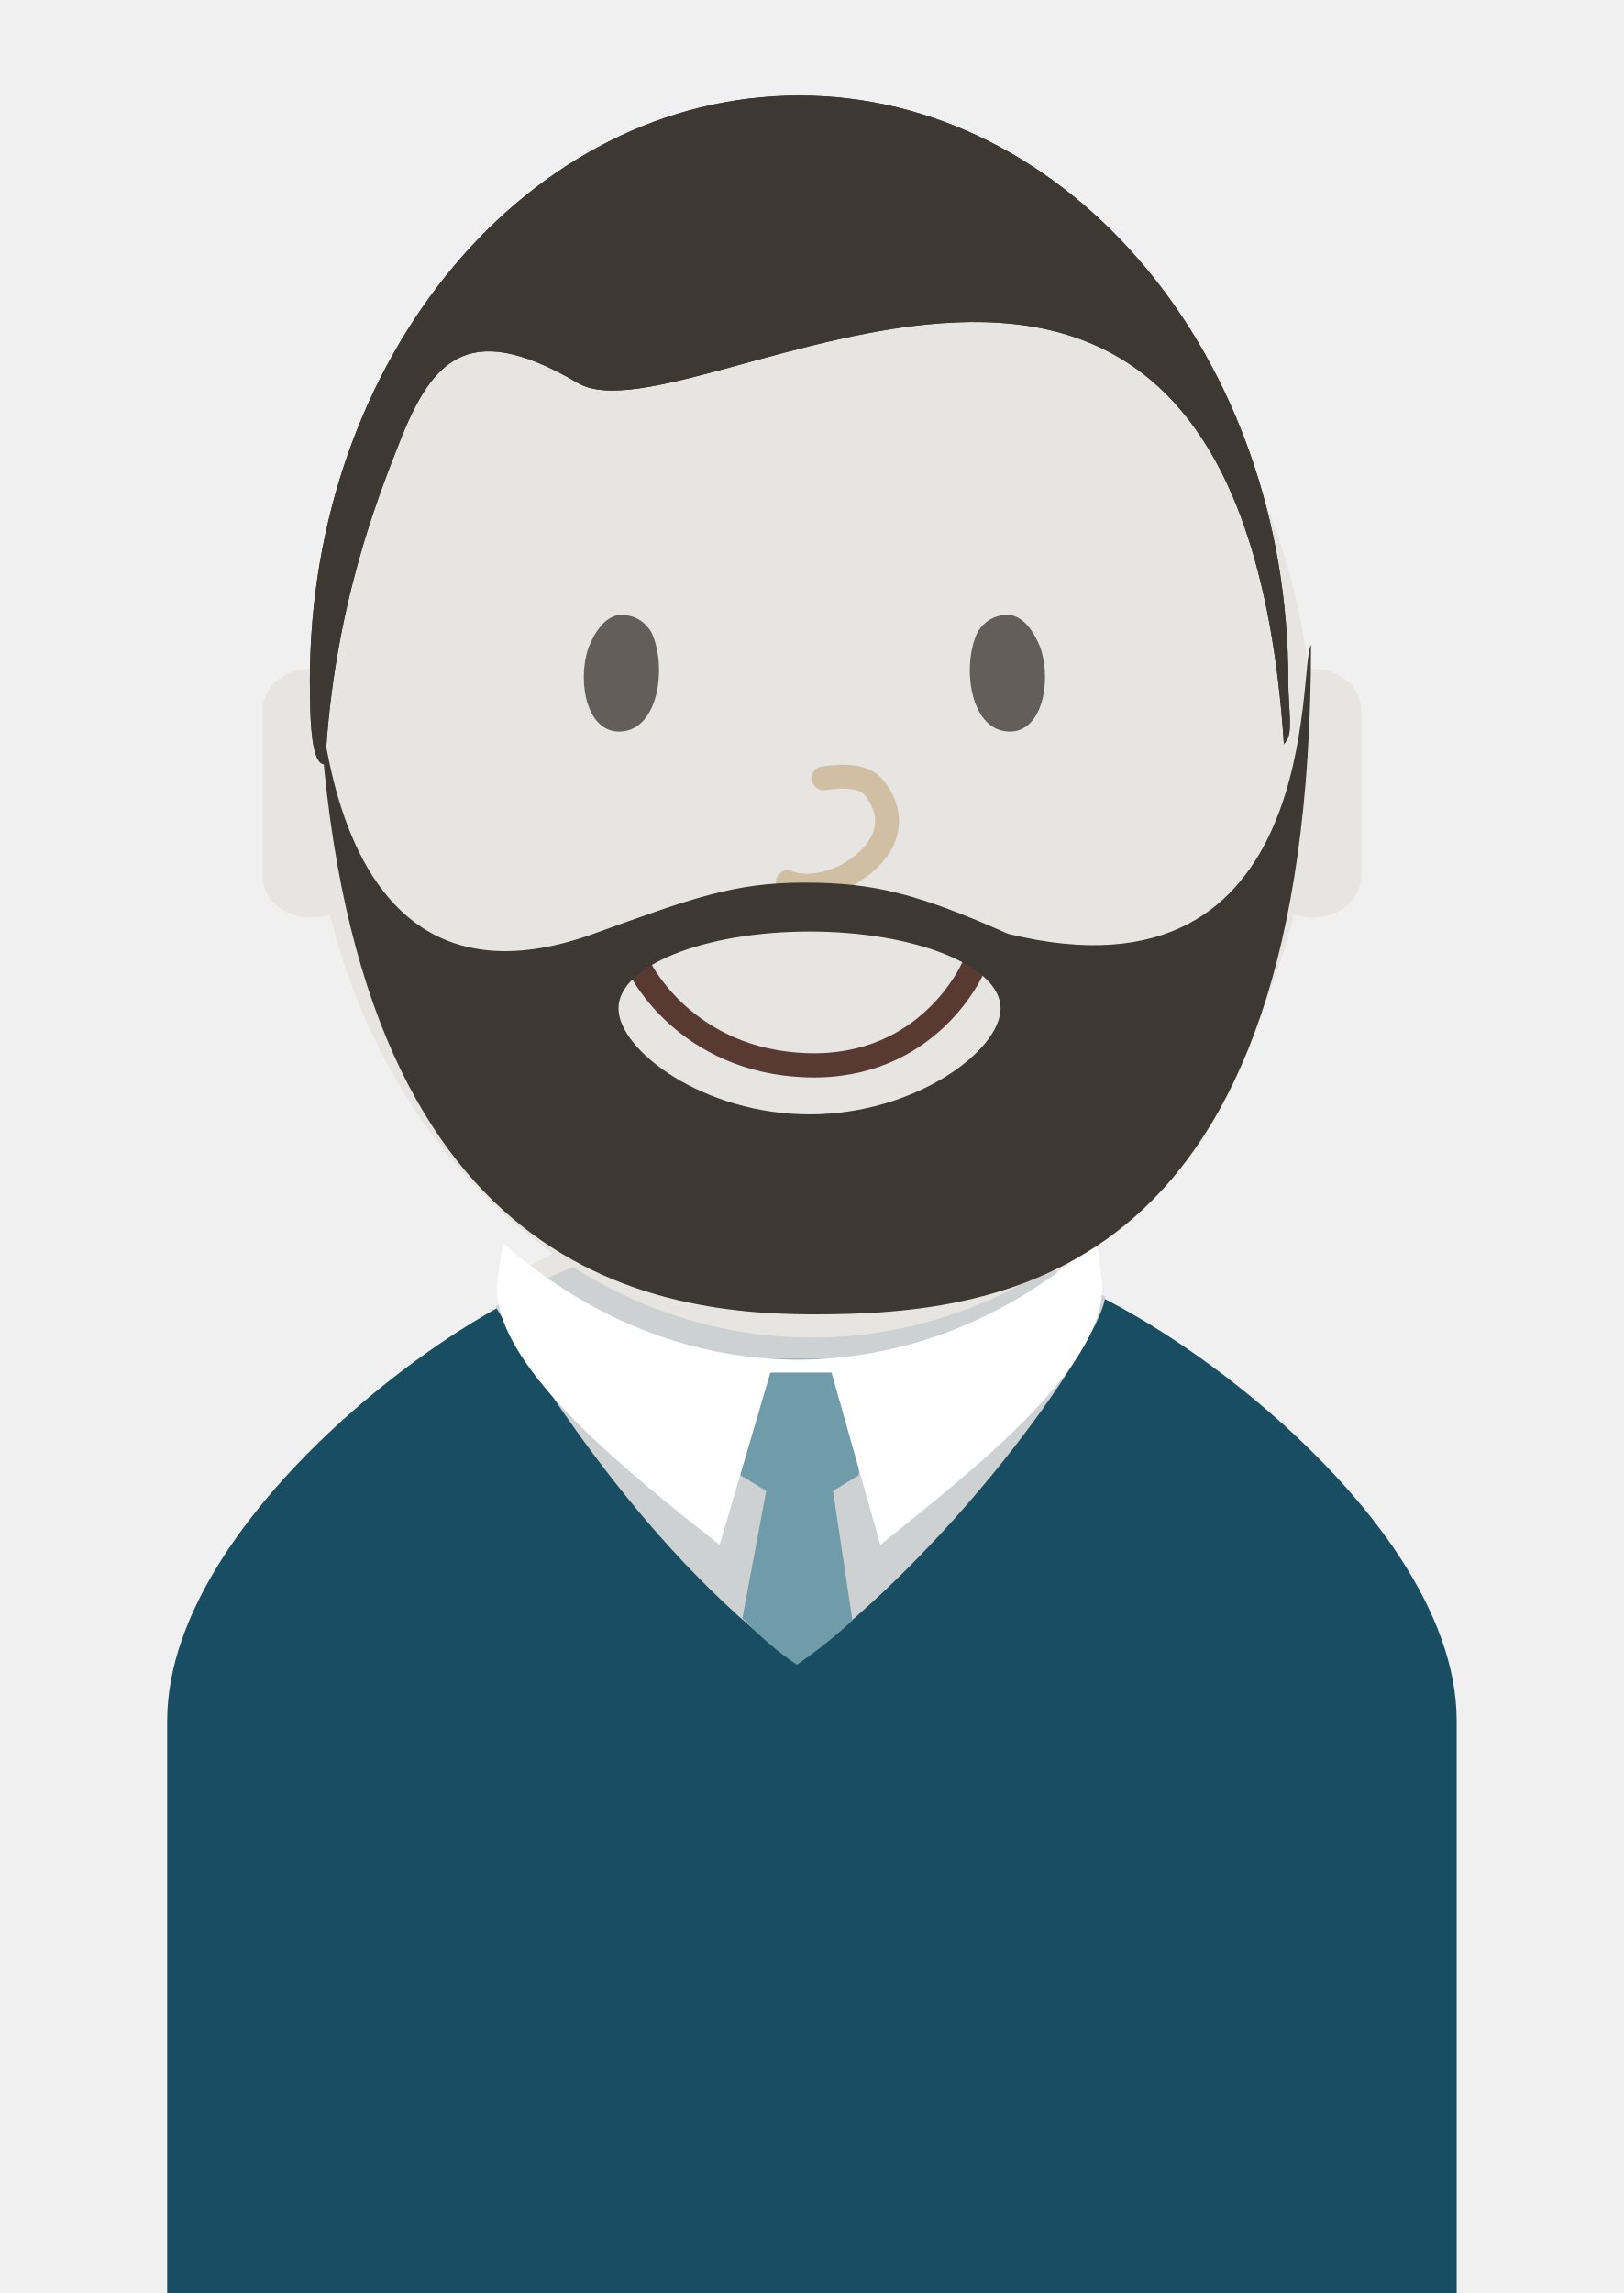
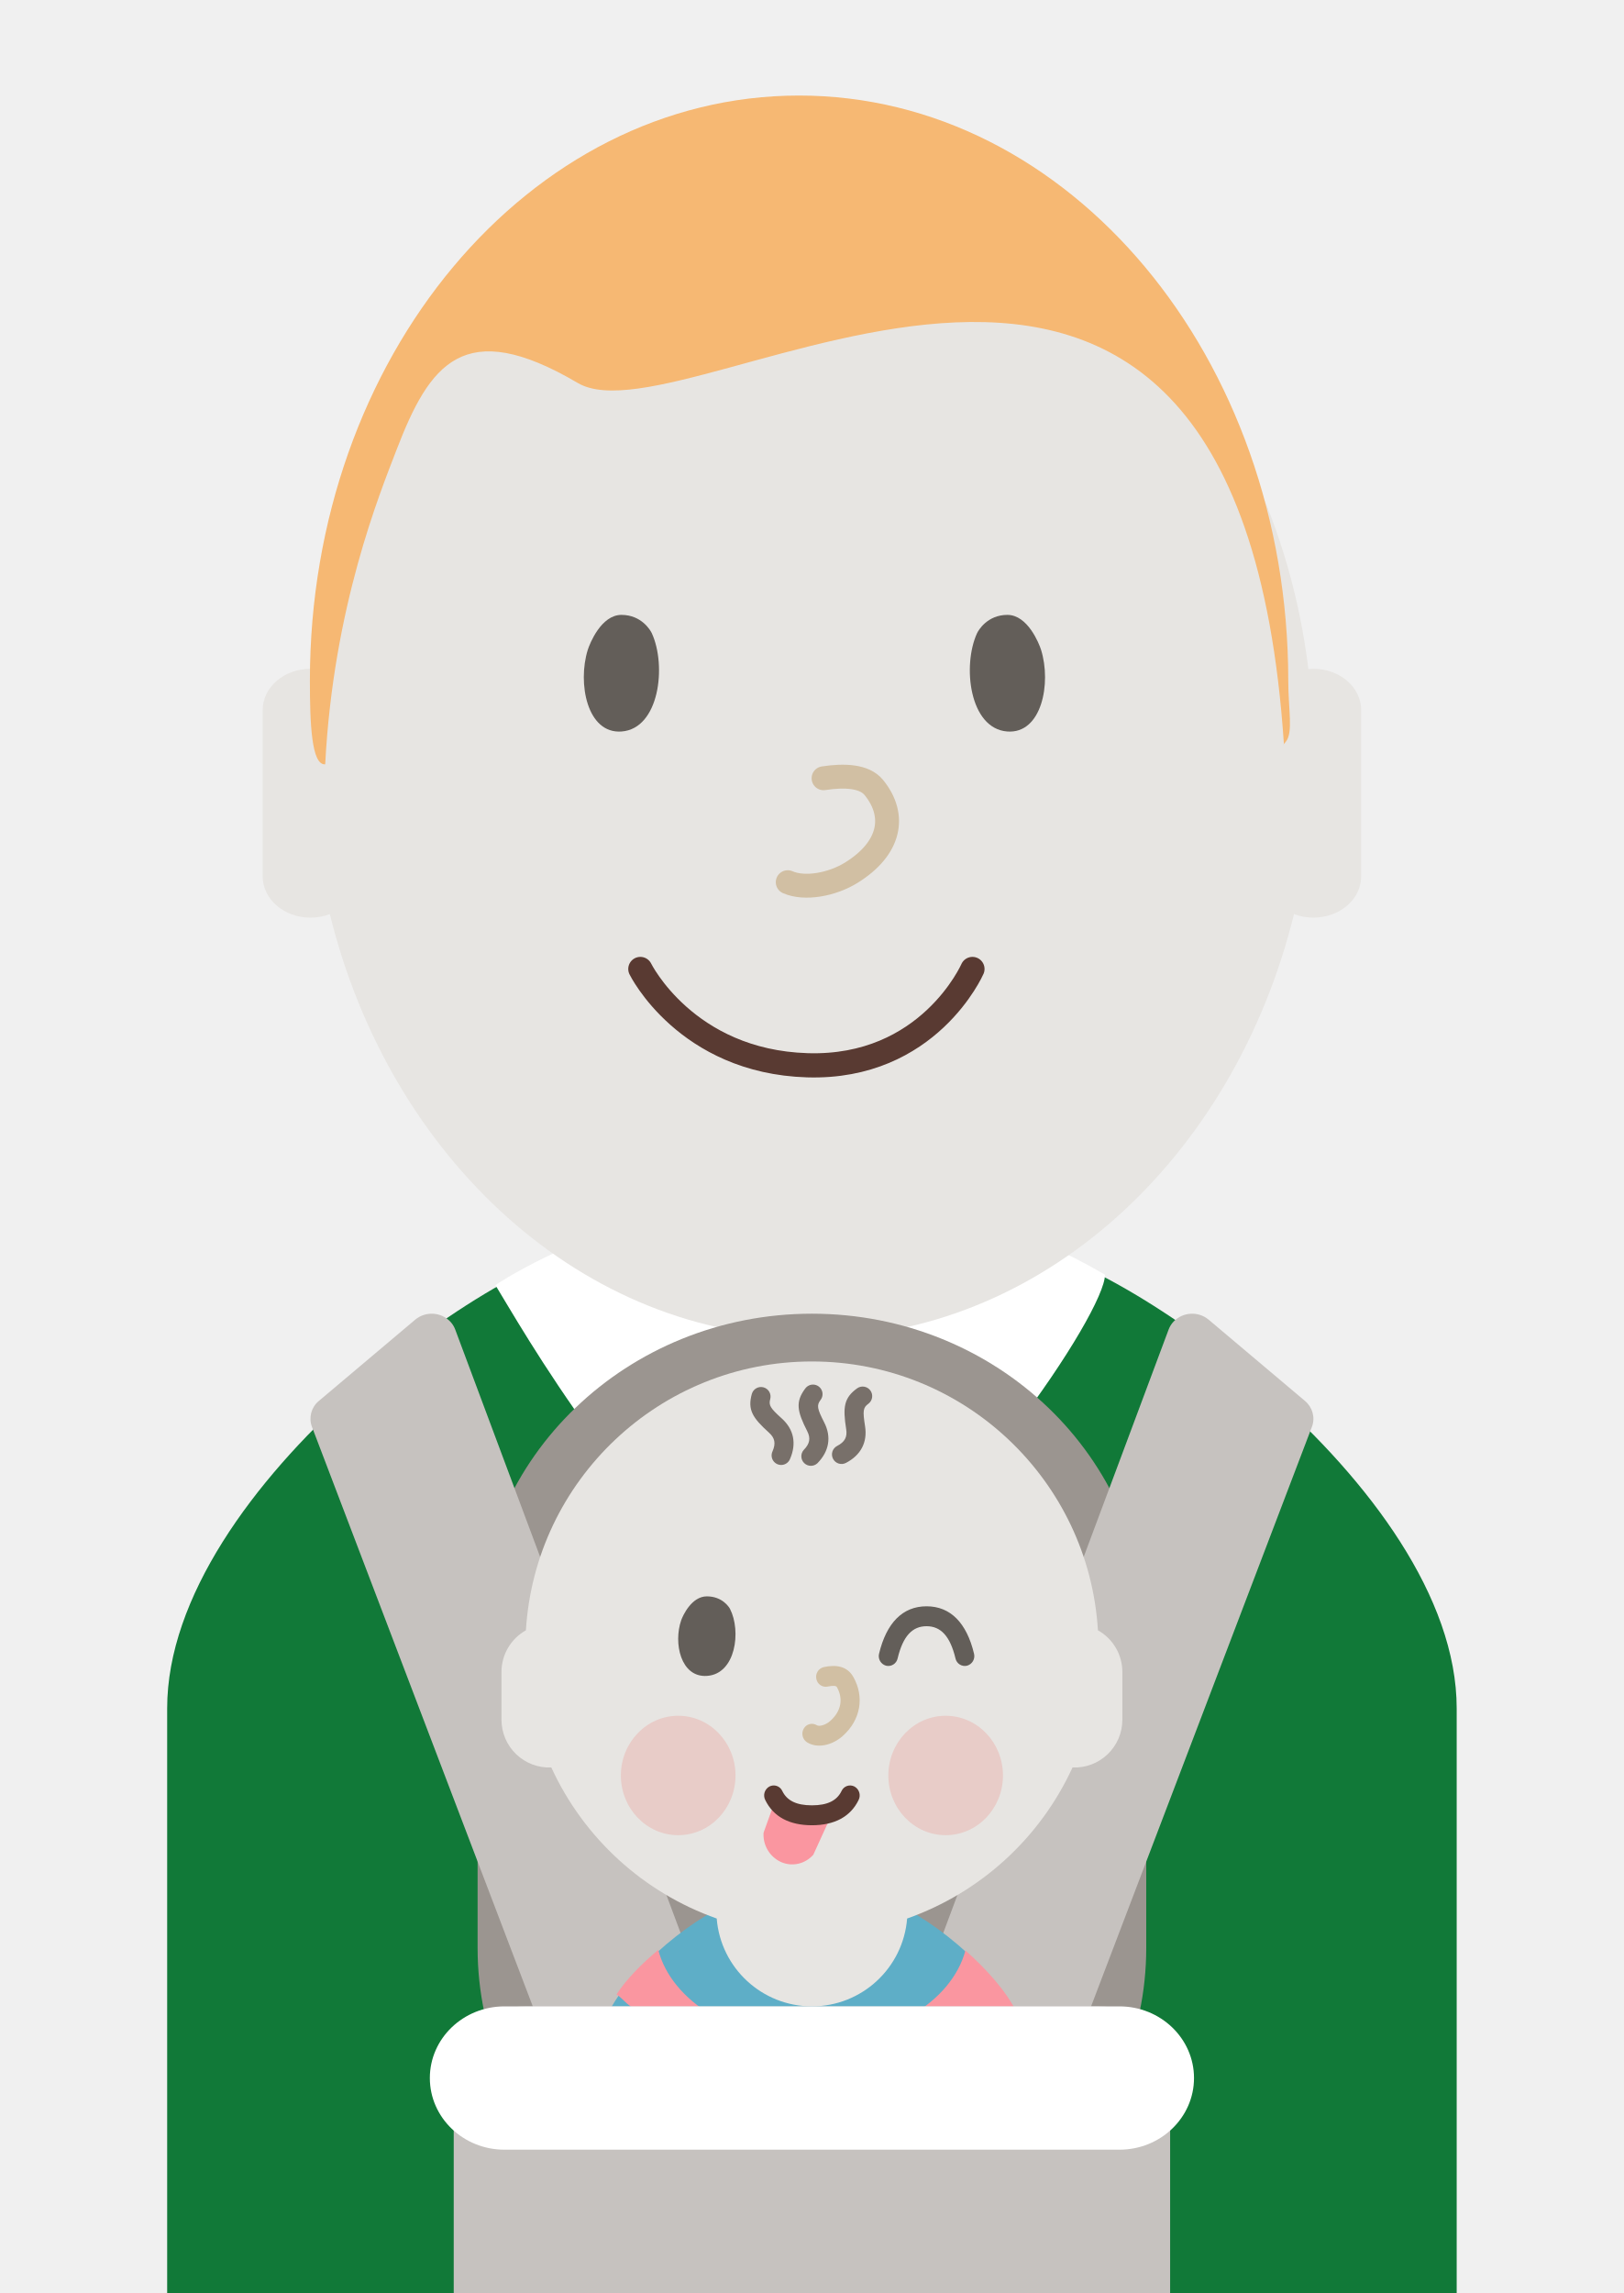
- <svg xmlns="http://www.w3.org/2000/svg" xmlns:xlink="http://www.w3.org/1999/xlink" width="68" height="96" viewBox="0 0 68 96">
-   <defs>
-     <path id="a" d="M26.873 0h-8.066C14.457 0 0 10.002 0 19.107v23.957h54V19.107C54 10.002 39.29 0 34.942 0h-8.069z" />
-     <path id="c" d="M41.837 28.063c.328-.385.11-1.345.11-2.57C41.946 11.965 32.773 1 21.461 1 10.15 1 .977 11.965.977 25.493c0 1.783.065 3.553.641 3.506.34-6.59 2.284-11.336 2.983-13.154 1.386-3.604 2.814-5.626 7.594-2.811 4.724 2.784 27.604-14.59 29.57 15.126-.065.07-.042.037.072-.097z" />
-     <path id="e" d="M13 17.214C13 15.44 16.582 14 21 14s8 1.44 8 3.214c0 1.775-3.582 4.441-8 4.441s-8-2.666-8-4.44zm7.772-5.262c-2.949 0-4.689.654-8.823 2.144C-.736 18.666.348.108.348.108c0 27.263 12.854 29.92 20.814 29.92C29.25 30.028 42 28.487 42 2c-.562.796.612 15.359-12.685 12.096-3.795-1.68-5.594-2.144-8.543-2.144z" />
-   </defs>
+ <svg xmlns="http://www.w3.org/2000/svg" width="68" height="96" viewBox="0 0 68 96">
  <g fill="none" fill-rule="evenodd">
-     <path fill="#E7E5E2" d="M21 53.673C22.021 55.306 24.89 84 33.5 84 42.112 84 46 54.772 46 53.251c-13.185-7.553-25 .422-25 .422z" />
-     <g transform="translate(7 52.936)">
-       <mask id="b" fill="#fff">
-         <use xlink:href="#a" />
-       </mask>
-       <use fill="#FFF" xlink:href="#a" />
-       <g fill="#194D62" mask="url(#b)">
-         <path d="M-33 71.574H93v-98H-33z" />
-       </g>
-     </g>
-     <path fill="#CDD1D1" d="M20.745 54.7c1.043 1.656 5.729 9.893 12.638 14.968 6.862-4.997 12.89-13.853 12.89-15.395-13.463-7.654-25.528.428-25.528.428z" />
-     <path fill="#709CAA" d="M35.968 61.756v-4.905l-.724.038h-3.52L31 56.851v4.905l1.085.664-.998 5.328c.8.827 1.561 1.476 2.285 1.947a20.269 20.269 0 0 0 2.325-1.853l-.814-5.422 1.085-.664z" />
-     <path fill="#FFF" d="M45.918 51.957c-3.538 3.135-7.857 4.964-12.523 4.964-4.584 0-8.83-1.804-12.332-4.873-.042.28-.258 1.578-.258 1.866 0 3.446 5.686 7.87 9.33 10.767l2.125-7.218h2.562l2.043 7.218c3.42-2.793 9.291-7.215 9.291-10.767 0-.319-.188-1.645-.238-1.957z" />
+     <path fill="#117938" d="M33.873 52h-8.066C21.457 52 7 62.22 7 71.523V96h54V71.523C61 62.22 46.29 52 41.942 52h-8.069z" />
+     <path fill="#FFF" d="M20.745 53.803c1.043 1.69 5.729 10.108 12.638 15.292 6.862-5.105 12.89-14.154 12.89-15.729-13.463-7.82-25.528.437-25.528.437z" />
    <path fill="#E7E5E2" d="M54.188 38.27C51.67 48.508 43.585 56 34 56c-9.586 0-17.67-7.492-20.188-17.73a2.27 2.27 0 0 1-.812.148c-1.103 0-2-.771-2-1.726v-6.965c0-.955.897-1.727 2-1.727.071 0 .142.003.211.01C14.663 16.132 23.417 7 34 7c10.582 0 19.337 9.132 20.789 21.01.07-.007.14-.01.211-.01 1.105 0 2 .772 2 1.727v6.965c0 .955-.895 1.726-2 1.726-.289 0-.564-.053-.812-.148z" />
+     <path fill="#635E59" d="M26.03 30.625c-1.447.109-1.852-2.024-1.417-3.417.083-.264.562-1.465 1.41-1.465.847 0 1.221.656 1.273.769.623 1.358.317 3.993-1.266 4.113M42.18 30.625c1.447.109 1.852-2.024 1.416-3.417-.082-.264-.561-1.465-1.41-1.465-.846 0-1.22.656-1.272.769-.623 1.358-.318 3.993 1.266 4.113" />
+     <path stroke="#D1BFA3" stroke-linecap="round" d="M34.487 32.583c.865-.133 1.708-.1 2.104.385.965 1.185.688 2.554-.937 3.566-.812.505-1.962.712-2.667.4" />
+     <path stroke="#593A32" stroke-linecap="round" stroke-width="1.013" d="M40.722 40.568s-1.828 4.187-6.914 4.031c-5.086-.156-6.993-4.031-6.993-4.031" />
+     <path fill="#F6B873" d="M53.837 31.063c.328-.385.11-1.345.11-2.57C53.946 14.965 44.773 4 33.461 4 22.15 4 12.977 14.965 12.977 28.493c0 1.783.065 3.553.641 3.506.34-6.59 2.284-11.336 2.983-13.154 1.386-3.604 2.814-5.626 7.594-2.811 4.724 2.784 27.604-14.59 29.57 15.126-.065.07-.042.037.072-.097z" />
    <g>
-       <path fill="#635E59" d="M26.03 30.625c-1.447.109-1.852-2.024-1.417-3.417.083-.264.562-1.465 1.41-1.465.847 0 1.221.656 1.273.769.623 1.358.317 3.993-1.266 4.113M42.18 30.625c1.447.109 1.852-2.024 1.416-3.417-.082-.264-.561-1.465-1.41-1.465-.846 0-1.22.656-1.272.769-.623 1.358-.318 3.993 1.266 4.113" />
-       <path stroke="#D1BFA3" stroke-linecap="round" d="M34.487 32.583c.865-.133 1.708-.1 2.104.385.965 1.185.688 2.554-.937 3.566-.812.505-1.962.712-2.667.4" />
-       <path stroke="#593A32" stroke-linecap="round" stroke-width="1.013" d="M40.722 40.568s-1.828 4.187-6.914 4.031c-5.086-.156-6.993-4.031-6.993-4.031" />
-     </g>
-     <g transform="translate(12 3)">
-       <mask id="d" fill="#fff">
-         <use xlink:href="#c" />
-       </mask>
-       <use fill="#3E3832" xlink:href="#c" />
-       <g fill="#3E3832" mask="url(#d)">
-         <path d="M-11.727-22h67v79h-67z" />
+       <path fill="#9B9590" d="M34 55c7.732 0 14 6.02 14 13.447v13.106C48 88.979 41.732 95 34 95s-14-6.02-14-13.447V68.447C20 61.021 26.268 55 34 55z" />
+       <g fill="#C6C2BF">
+         <path d="M13.352 58.653l4.035-3.403a1.08 1.08 0 0 1 1.473.085.985.985 0 0 1 .202.326L28.939 82.1c.193.515-.087 1.08-.626 1.267L23.78 84.94c-.541.188-1.14-.078-1.337-.594l-9.38-24.61a.963.963 0 0 1 .289-1.083zM54.648 58.653c.32.27.435.7.29 1.083l-9.38 24.61h-.001c-.197.516-.796.782-1.337.594l-4.533-1.573c-.539-.187-.819-.752-.626-1.267l9.877-26.44a.985.985 0 0 1 .202-.325 1.08 1.08 0 0 1 1.473-.085l4.035 3.403z" />
      </g>
    </g>
    <g>
-       <g transform="translate(12.9 25)">
-         <mask id="f" fill="#fff">
-           <use xlink:href="#e" />
-         </mask>
-         <g fill="#3E3832" mask="url(#f)">
-           <path d="M-11-20.357h69v85h-69z" />
+       <path fill="#5EAEC7" d="M43 85.987V94H25v-8.013c0-2.292 2.94-4.91 4.91-5.987h8.18c1.988 1.097 4.91 3.721 4.91 5.987z" />
+       <path fill="#FA96A0" d="M40.428 81.66c.863.765 1.712 1.696 2.163 2.618-.272.168-1.55.168-1.694-.233.15.387.05.845-.282 1.127a.97.97 0 0 1-1.338-.073c.22.464.052 1.03-.395 1.291a.97.97 0 0 1-1.071-.06.997.997 0 0 1-.635 1.08.969.969 0 0 1-.933-.147.984.984 0 0 1-.746.625.97.97 0 0 1-.872-.286.98.98 0 0 1-.878.55.978.978 0 0 1-.843-.487.969.969 0 0 1-.806.223.984.984 0 0 1-.746-.625.969.969 0 0 1-.933.146.997.997 0 0 1-.635-1.079.97.97 0 0 1-1.071.06 1.003 1.003 0 0 1-.395-1.291.97.97 0 0 1-1.338.073 1.005 1.005 0 0 1-.282-1.127c-.284.127-.612-.39-.88-.545.41-.64 1.068-1.294 1.747-1.865.564 2.168 3.23 3.81 6.435 3.81 3.192 0 5.85-1.63 6.428-3.784z" />
+       <path fill="#E7E5E2" d="M22.023 68.255C22.408 61.975 27.623 57 34 57c6.377 0 11.592 4.974 11.977 11.255A2 2 0 0 1 47 70v2a2 2 0 0 1-2.087 1.998 12.038 12.038 0 0 1-6.926 6.324 4 4 0 0 1-7.974 0 12.038 12.038 0 0 1-6.926-6.324A2 2 0 0 1 21 72v-2a2 2 0 0 1 1.023-1.745z" />
+       <path fill="#78706A" fill-rule="nonzero" d="M31.484 58.356a.4.4 0 0 1 .771.213c-.073.265-.003.38.484.818.506.456.624 1.054.343 1.698a.4.4 0 1 1-.733-.32c.146-.333.1-.562-.145-.783-.698-.628-.903-.964-.72-1.626zm2.23-.214a.4.4 0 1 1 .643.475c-.163.222-.139.355.159.938.309.607.205 1.208-.288 1.708a.4.4 0 0 1-.57-.56c.255-.26.295-.49.145-.785-.426-.836-.497-1.223-.09-1.776zm2.185-.022a.4.4 0 0 1 .466.65c-.224.16-.242.295-.14.941.107.673-.178 1.213-.801 1.536a.4.4 0 0 1-.369-.71c.323-.167.432-.374.38-.7-.147-.927-.094-1.317.464-1.717z" />
+       <g>
+         <g fill="#E8CCC8">
+           <path d="M30.8 74.333c0 1.381-1.074 2.5-2.4 2.5-1.325 0-2.4-1.119-2.4-2.5 0-1.38 1.075-2.5 2.4-2.5 1.326 0 2.4 1.12 2.4 2.5M42 74.333c0 1.381-1.074 2.5-2.4 2.5-1.325 0-2.4-1.119-2.4-2.5 0-1.38 1.075-2.5 2.4-2.5 1.326 0 2.4 1.12 2.4 2.5" />
        </g>
+         <path fill="#FA96A0" d="M32.705 77.956a1.257 1.257 0 0 1-.73-1.227l.563-1.562 2.209.976-.688 1.507c-.334.38-.873.519-1.354.306z" />
+         <path fill="#D1BFA3" fill-rule="nonzero" d="M34.66 70.611a.4.4 0 0 1-.475-.322.417.417 0 0 1 .31-.493c.538-.118.987-.027 1.235.405.48.842.313 1.812-.445 2.483-.441.39-1.06.53-1.492.259a.427.427 0 0 1-.135-.573.391.391 0 0 1 .549-.14c.095.06.356 0 .56-.18.464-.412.554-.934.275-1.422-.026-.046-.142-.07-.383-.017z" />
+         <g fill="#635E59">
+           <path fill-rule="nonzero" d="M36.812 69.232a.418.418 0 0 0 .291.505.4.4 0 0 0 .485-.303c.226-.942.619-1.35 1.212-1.35s.986.408 1.212 1.35a.4.4 0 0 0 .485.303.418.418 0 0 0 .291-.505c-.307-1.28-.981-1.982-1.988-1.982-1.007 0-1.68.702-1.988 1.982z" />
+           <path d="M29.606 70.164c-1.103.075-1.412-1.38-1.08-2.33.063-.18.428-1 1.074-1 .646 0 .93.448.97.525.475.926.243 2.724-.964 2.805" />
+         </g>
+         <path fill="#593A32" fill-rule="nonzero" d="M35.958 75.353a.425.425 0 0 0-.18-.559.393.393 0 0 0-.536.186c-.192.4-.582.603-1.242.603s-1.05-.203-1.242-.603a.393.393 0 0 0-.537-.186.425.425 0 0 0-.179.559c.342.711 1.018 1.064 1.958 1.064s1.616-.353 1.958-1.064z" />
      </g>
+     </g>
+     <g>
+       <path fill="#C6C2BF" d="M49 96H19v-9.882C19 84.948 20.362 84 22.042 84h23.916c1.68 0 3.042.948 3.042 2.118V96z" />
+       <path fill="#FFF" d="M21.124 84h25.752C48.601 84 50 85.343 50 87s-1.399 3-3.124 3H21.124C19.399 90 18 88.657 18 87s1.399-3 3.124-3z" />
    </g>
  </g>
</svg>
